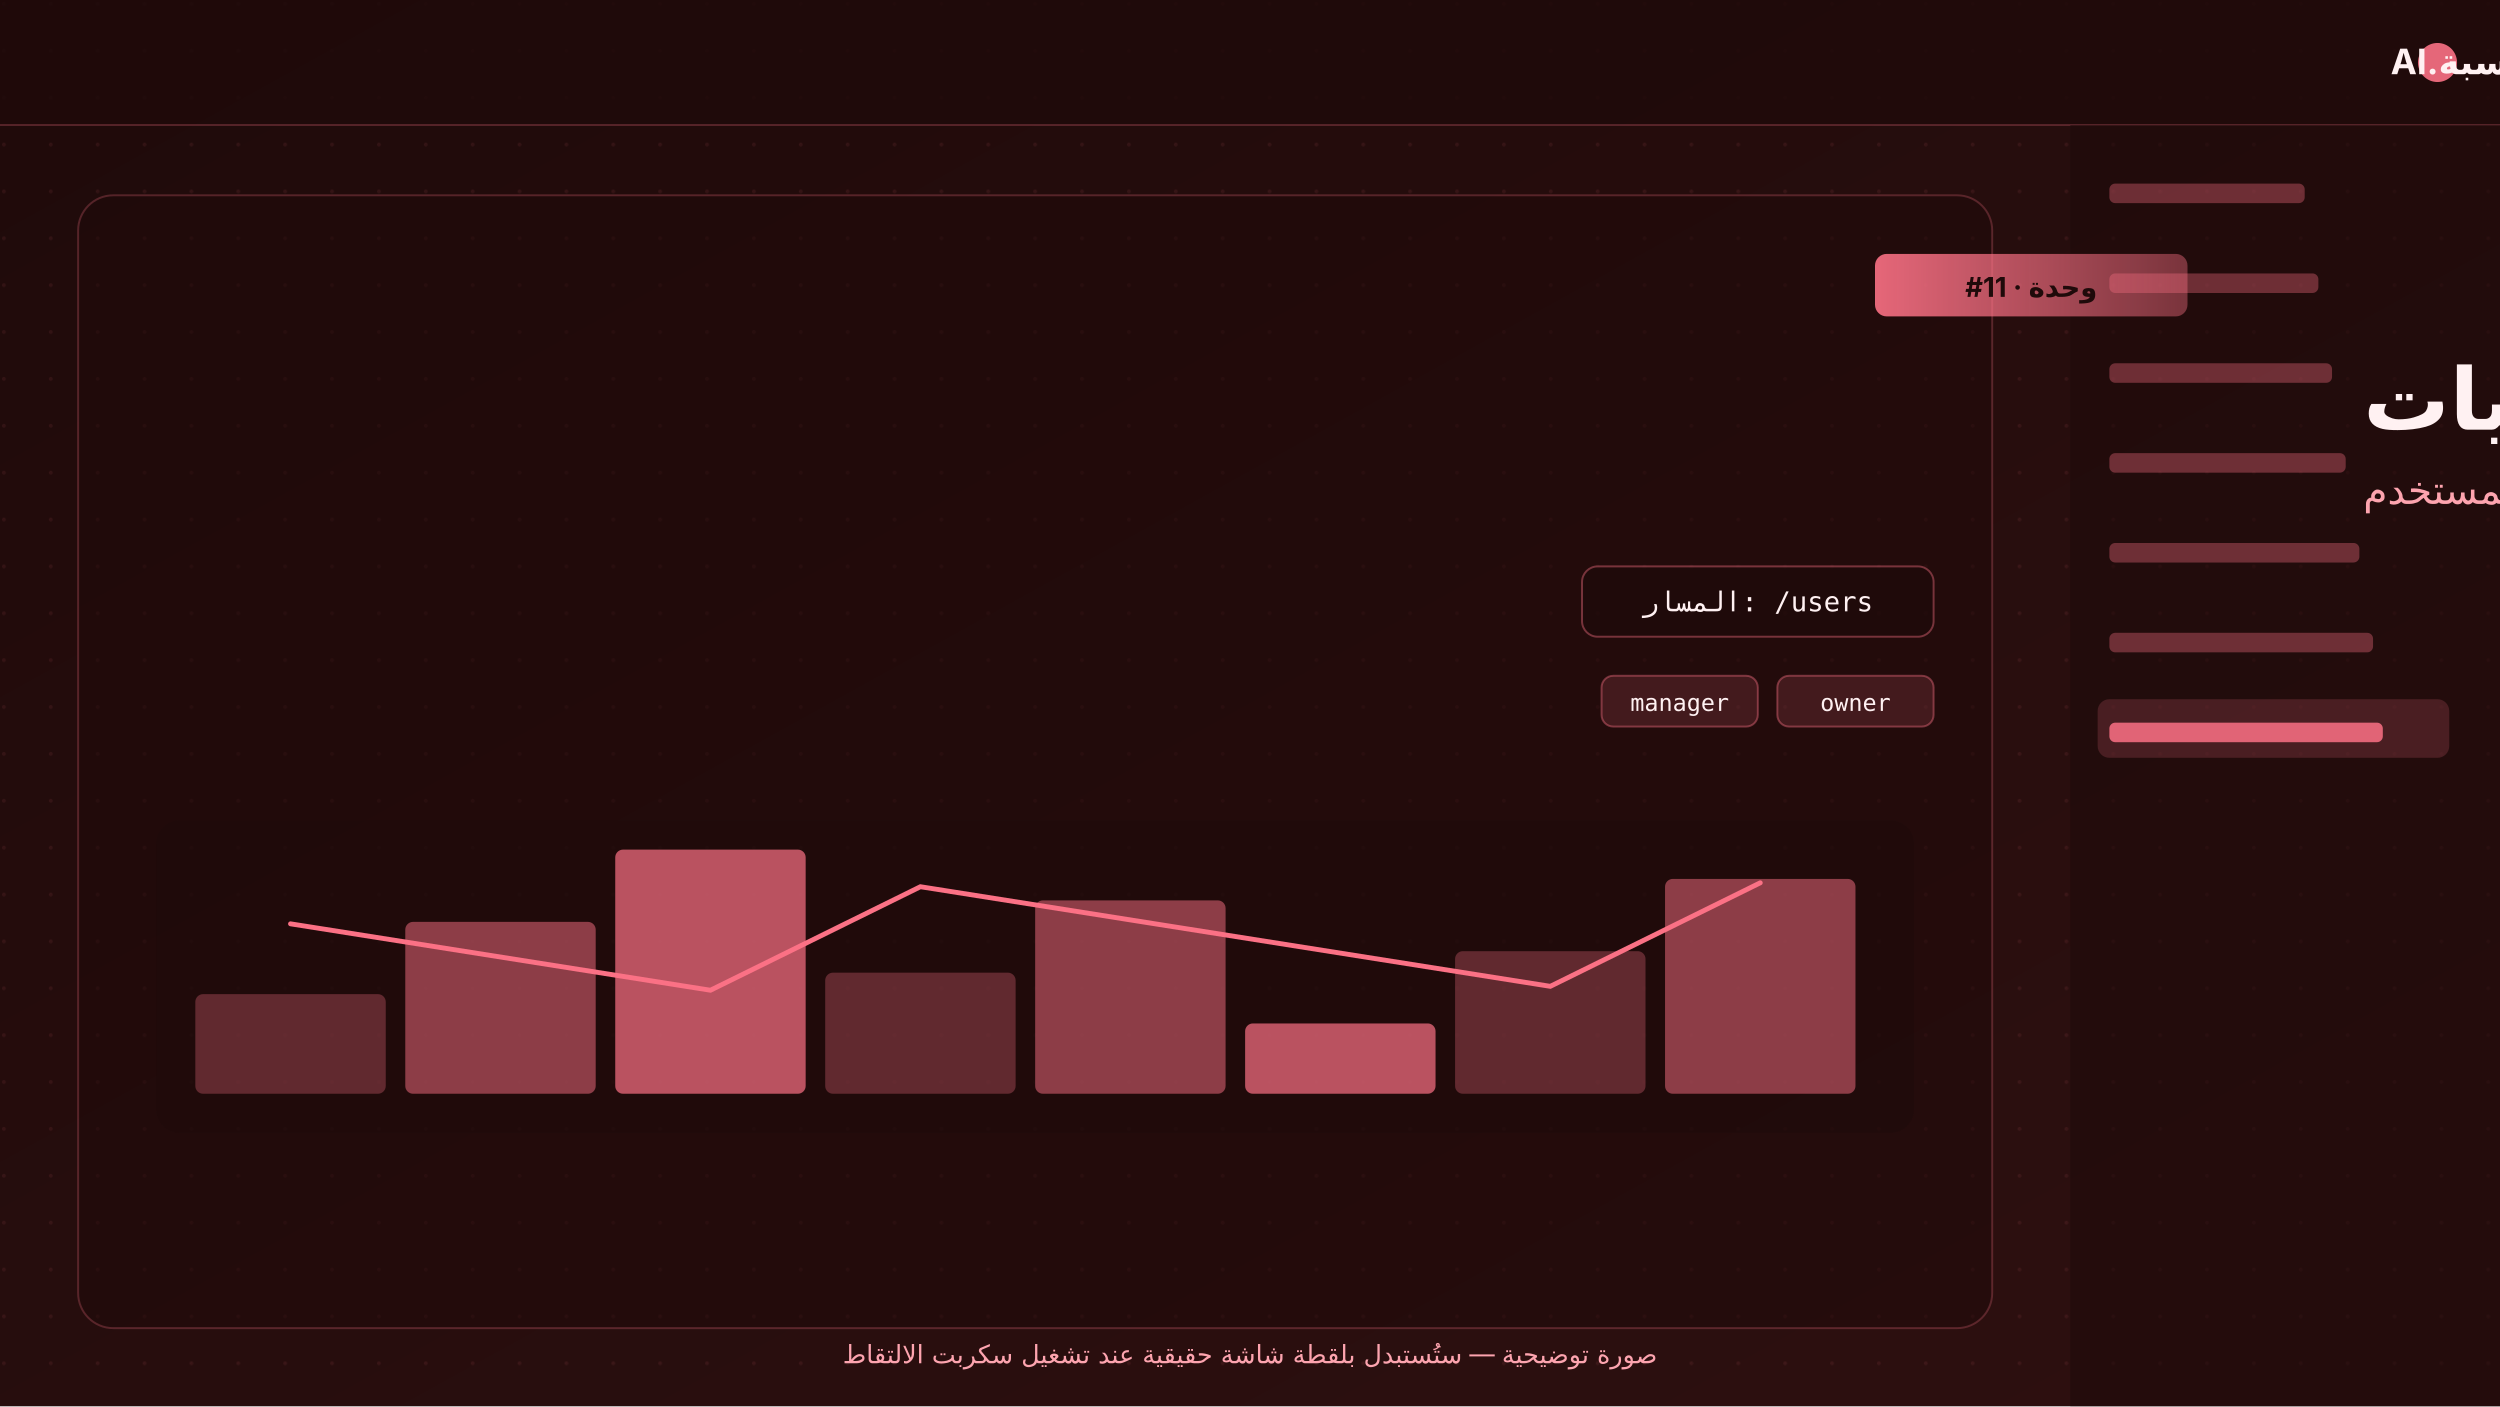
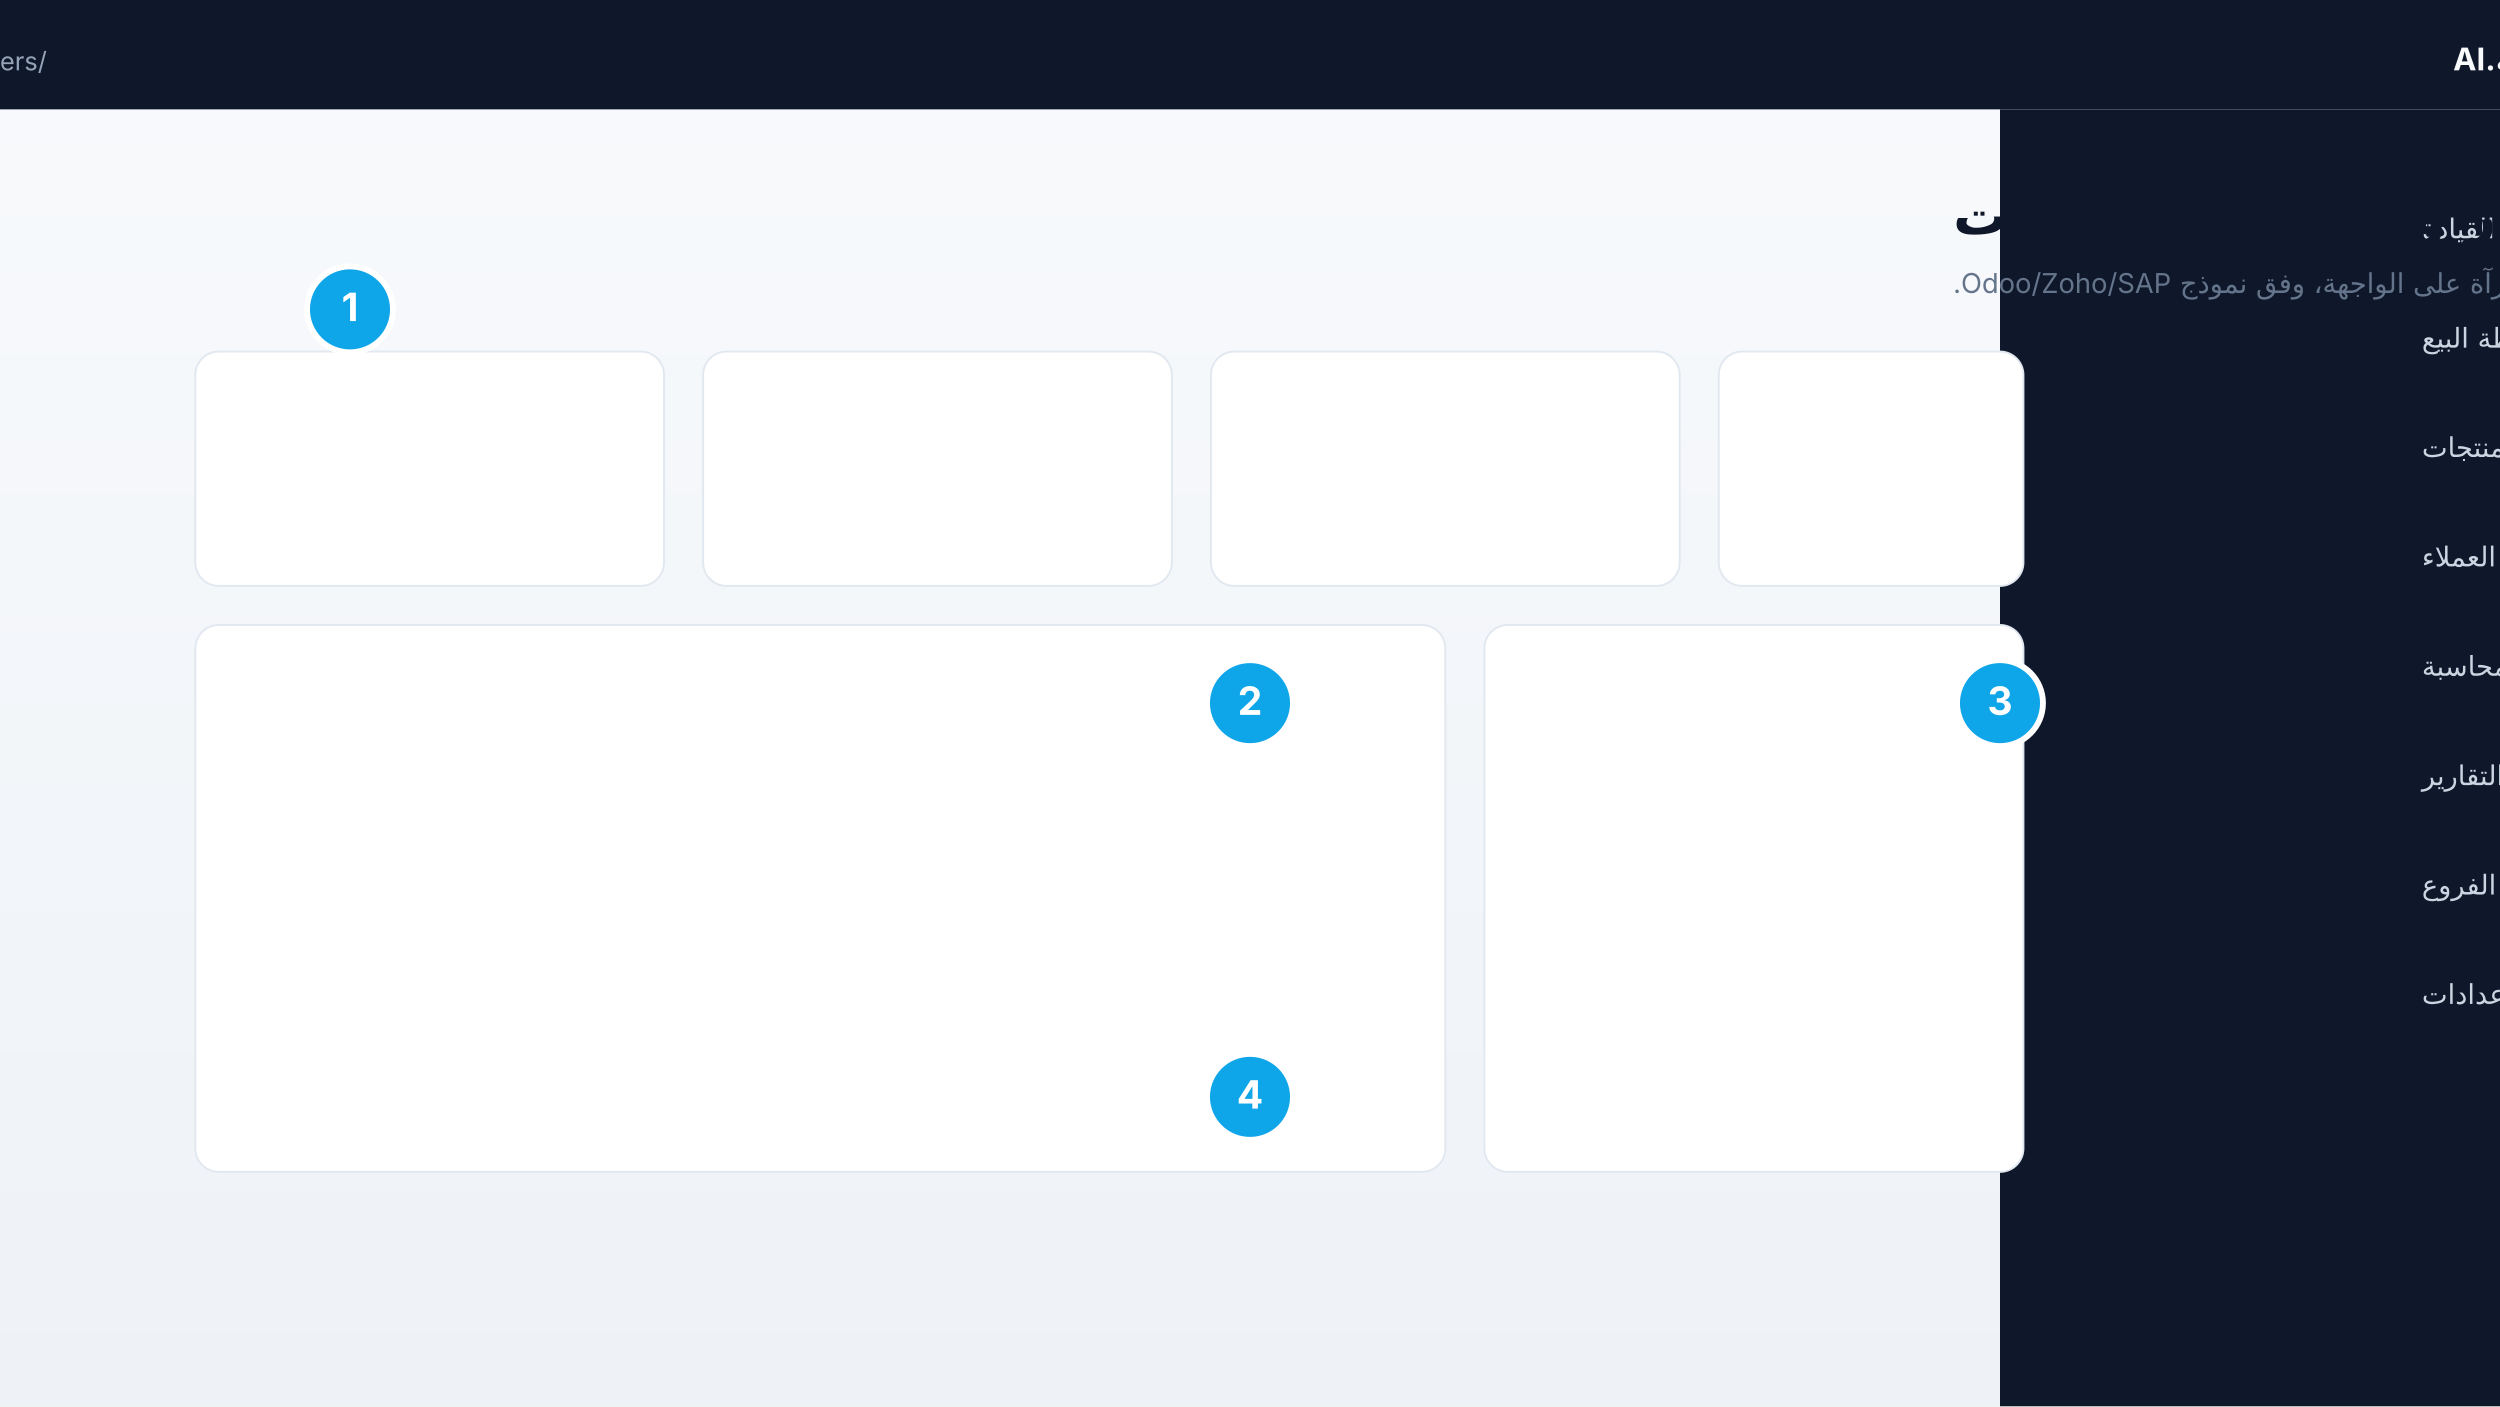
- <svg xmlns="http://www.w3.org/2000/svg" viewBox="0 0 1280 720" font-family="'IBM Plex Sans Arabic','Inter','Segoe UI',sans-serif">
+ <svg xmlns="http://www.w3.org/2000/svg" viewBox="0 0 1280 720" font-family="'IBM Plex Sans Arabic','Inter','Segoe UI',sans-serif" direction="rtl">
  <defs>
-     <linearGradient id="bg" x1="0" y1="0" x2="1" y2="1">
-       <stop offset="0%" stop-color="#1f0a0a" />
-       <stop offset="100%" stop-color="#2e1010" />
+     <linearGradient id="appbg" x1="0" y1="0" x2="0" y2="1">
+       <stop offset="0%" stop-color="#f8fafc" />
+       <stop offset="100%" stop-color="#eef2f7" />
    </linearGradient>
-     <linearGradient id="accent" x1="0" y1="0" x2="1" y2="0">
-       <stop offset="0%" stop-color="#fb7185" stop-opacity="0.9" />
-       <stop offset="100%" stop-color="#fb7185" stop-opacity="0.4" />
-     </linearGradient>
-     <pattern id="dots" width="24" height="24" patternUnits="userSpaceOnUse">
-       <circle cx="2" cy="2" r="1" fill="#fb7185" fill-opacity="0.08" />
-     </pattern>
  </defs>
-   <rect width="1280" height="720" fill="url(#bg)" />
-   <rect width="1280" height="720" fill="url(#dots)" />
-   <rect x="0" y="0" width="1280" height="64" fill="#1f0a0a" fill-opacity="0.85" />
-   <line x1="0" y1="64" x2="1280" y2="64" stroke="#fb7185" stroke-opacity="0.25" />
-   <circle cx="1248" cy="32" r="10" fill="#fb7185" fill-opacity="0.9" />
-   <text x="1224" y="38" text-anchor="end" fill="#fff1f2" font-size="18" font-weight="700" direction="rtl">حاسبة.AI</text>
-   <rect x="1060" y="64" width="220" height="656" fill="#1f0a0a" fill-opacity="0.6" />
-   <rect x="1080" y="94" width="100" height="10" rx="3" fill="#fb7185" fill-opacity="0.35" />
-   <rect x="1080" y="140" width="107" height="10" rx="3" fill="#fb7185" fill-opacity="0.35" />
-   <rect x="1080" y="186" width="114" height="10" rx="3" fill="#fb7185" fill-opacity="0.35" />
-   <rect x="1080" y="232" width="121" height="10" rx="3" fill="#fb7185" fill-opacity="0.35" />
-   <rect x="1080" y="278" width="128" height="10" rx="3" fill="#fb7185" fill-opacity="0.35" />
-   <rect x="1080" y="324" width="135" height="10" rx="3" fill="#fb7185" fill-opacity="0.35" />
-   <rect x="1074" y="358" width="180" height="30" rx="6" fill="#fb7185" fill-opacity="0.18" />
-   <rect x="1080" y="370" width="140" height="10" rx="3" fill="#fb7185" fill-opacity="0.85" />
-   <rect x="40" y="100" width="980" height="580" rx="18" fill="#1f0a0a" fill-opacity="0.55" stroke="#fb7185" stroke-opacity="0.25" />
-   <rect x="960" y="130" width="160" height="32" rx="6" fill="url(#accent)" />
-   <text x="1040" y="152" text-anchor="middle" fill="#1f0a0a" font-size="14" font-weight="700">#11 · وحدة</text>
-   <text x="1210" y="220" text-anchor="end" fill="#fff1f2" font-size="44" font-weight="800" direction="rtl">الأدوار وحرّاس الصلاحيات</text>
-   <text x="1210" y="258" text-anchor="end" fill="#fda4af" font-size="20" direction="rtl">حاسبة.AI ERP — دليل المستخدم</text>
-   <rect x="810" y="290" width="180" height="36" rx="8" fill="#1f0a0a" fill-opacity="0.7" stroke="#fb7185" stroke-opacity="0.4" />
-   <text x="900" y="313" text-anchor="middle" fill="#fff1f2" font-size="14" font-family="ui-monospace,'SFMono-Regular',monospace">المسار: /users</text>
-   <rect x="910" y="346" width="80" height="26" rx="6" fill="#fb7185" fill-opacity="0.15" stroke="#fb7185" stroke-opacity="0.4" />
-   <text x="950" y="364" text-anchor="middle" fill="#fff1f2" font-size="12" font-family="ui-monospace,monospace">owner</text>
-   <rect x="820" y="346" width="80" height="26" rx="6" fill="#fb7185" fill-opacity="0.15" stroke="#fb7185" stroke-opacity="0.4" />
-   <text x="860" y="364" text-anchor="middle" fill="#fff1f2" font-size="12" font-family="ui-monospace,monospace">manager</text>
-   <g transform="translate(80, 420)">
-     <rect x="0" y="0" width="900" height="160" rx="12" fill="#1f0a0a" fill-opacity="0.6" />
-     <rect x="20" y="89" width="97.5" height="51" rx="4" fill="#fb7185" fill-opacity="0.3" />
-     <rect x="127.5" y="52" width="97.5" height="88" rx="4" fill="#fb7185" fill-opacity="0.5" />
-     <rect x="235" y="15" width="97.5" height="125" rx="4" fill="#fb7185" fill-opacity="0.7" />
-     <rect x="342.5" y="78" width="97.5" height="62" rx="4" fill="#fb7185" fill-opacity="0.3" />
-     <rect x="450" y="41" width="97.5" height="99" rx="4" fill="#fb7185" fill-opacity="0.5" />
-     <rect x="557.5" y="104" width="97.5" height="36" rx="4" fill="#fb7185" fill-opacity="0.7" />
-     <rect x="665" y="67" width="97.5" height="73" rx="4" fill="#fb7185" fill-opacity="0.3" />
-     <rect x="772.5" y="30" width="97.5" height="110" rx="4" fill="#fb7185" fill-opacity="0.5" />
-     <polyline points="68.75,53 176.25,70 283.75,87 391.25,34 498.75,51 606.25,68 713.75,85 821.25,32" fill="none" stroke="#fb7185" stroke-width="2.5" stroke-linecap="round" />
-   </g>
-   <text x="640" y="698" text-anchor="middle" fill="#fda4af" font-size="13" direction="rtl">صورة توضيحية — ستُستبدل بلقطة شاشة حقيقية عند تشغيل سكربت الالتقاط</text>
+   <rect width="1280" height="720" fill="url(#appbg)" />
+   <rect x="0" y="0" width="1280" height="56" fill="#0f172a" />
+   <text x="1256" y="36" fill="#f8fafc" font-size="16" font-weight="700" text-anchor="end">حاسبة.AI</text>
+   <text x="24" y="36" fill="#94a3b8" font-size="13" text-anchor="start">/users</text>
+   <rect x="1024" y="56" width="256" height="664" fill="#0f172a" />
+   <rect x="1048" y="96" width="208" height="40" rx="8" fill="transparent" />
+   <text x="1240" y="122" fill="#cbd5e1" font-size="14" font-weight="500" text-anchor="end" direction="rtl">لوحة القيادة</text>
+   <rect x="1048" y="152" width="208" height="40" rx="8" fill="transparent" />
+   <text x="1240" y="178" fill="#cbd5e1" font-size="14" font-weight="500" text-anchor="end" direction="rtl">نقطة البيع</text>
+   <rect x="1048" y="208" width="208" height="40" rx="8" fill="transparent" />
+   <text x="1240" y="234" fill="#cbd5e1" font-size="14" font-weight="500" text-anchor="end" direction="rtl">المنتجات</text>
+   <rect x="1048" y="264" width="208" height="40" rx="8" fill="transparent" />
+   <text x="1240" y="290" fill="#cbd5e1" font-size="14" font-weight="500" text-anchor="end" direction="rtl">العملاء</text>
+   <rect x="1048" y="320" width="208" height="40" rx="8" fill="transparent" />
+   <text x="1240" y="346" fill="#cbd5e1" font-size="14" font-weight="500" text-anchor="end" direction="rtl">المحاسبة</text>
+   <rect x="1048" y="376" width="208" height="40" rx="8" fill="transparent" />
+   <text x="1240" y="402" fill="#cbd5e1" font-size="14" font-weight="500" text-anchor="end" direction="rtl">التقارير</text>
+   <rect x="1048" y="432" width="208" height="40" rx="8" fill="transparent" />
+   <text x="1240" y="458" fill="#cbd5e1" font-size="14" font-weight="500" text-anchor="end" direction="rtl">الفروع</text>
+   <rect x="1048" y="488" width="208" height="40" rx="8" fill="transparent" />
+   <text x="1240" y="514" fill="#cbd5e1" font-size="14" font-weight="500" text-anchor="end" direction="rtl">الإعدادات</text>
+   <text x="1000" y="120" fill="#0f172a" font-size="28" font-weight="700" text-anchor="end">الأدوار وحرّاس الصلاحيات</text>
+   <text x="1000" y="150" fill="#64748b" font-size="14" text-anchor="end">ثمانية أدوار محميَّة بأربعة عشر حارسًا على الخادم ومرآة على الواجهة، وفق نموذج Odoo/Zoho/SAP.</text>
+   <rect x="100" y="180" width="240" height="120" rx="12" fill="#ffffff" stroke="#e2e8f0" />
+   <rect x="360" y="180" width="240" height="120" rx="12" fill="#ffffff" stroke="#e2e8f0" />
+   <rect x="620" y="180" width="240" height="120" rx="12" fill="#ffffff" stroke="#e2e8f0" />
+   <rect x="880" y="180" width="156" height="120" rx="12" fill="#ffffff" stroke="#e2e8f0" />
+   <rect x="100" y="320" width="640" height="280" rx="12" fill="#ffffff" stroke="#e2e8f0" />
+   <rect x="760" y="320" width="276" height="280" rx="12" fill="#ffffff" stroke="#e2e8f0" />
+   <circle cx="179.2" cy="158.4" r="22" fill="#0ea5e9" stroke="#ffffff" stroke-width="3" />
+   <text x="179.2" y="164.4" fill="#ffffff" font-size="20" font-weight="700" text-anchor="middle">1</text>
+   <circle cx="640" cy="360" r="22" fill="#0ea5e9" stroke="#ffffff" stroke-width="3" />
+   <text x="640" y="366" fill="#ffffff" font-size="20" font-weight="700" text-anchor="middle">2</text>
+   <circle cx="1024" cy="360" r="22" fill="#0ea5e9" stroke="#ffffff" stroke-width="3" />
+   <text x="1024" y="366" fill="#ffffff" font-size="20" font-weight="700" text-anchor="middle">3</text>
+   <circle cx="640" cy="561.6" r="22" fill="#0ea5e9" stroke="#ffffff" stroke-width="3" />
+   <text x="640" y="567.6" fill="#ffffff" font-size="20" font-weight="700" text-anchor="middle">4</text>
</svg>
